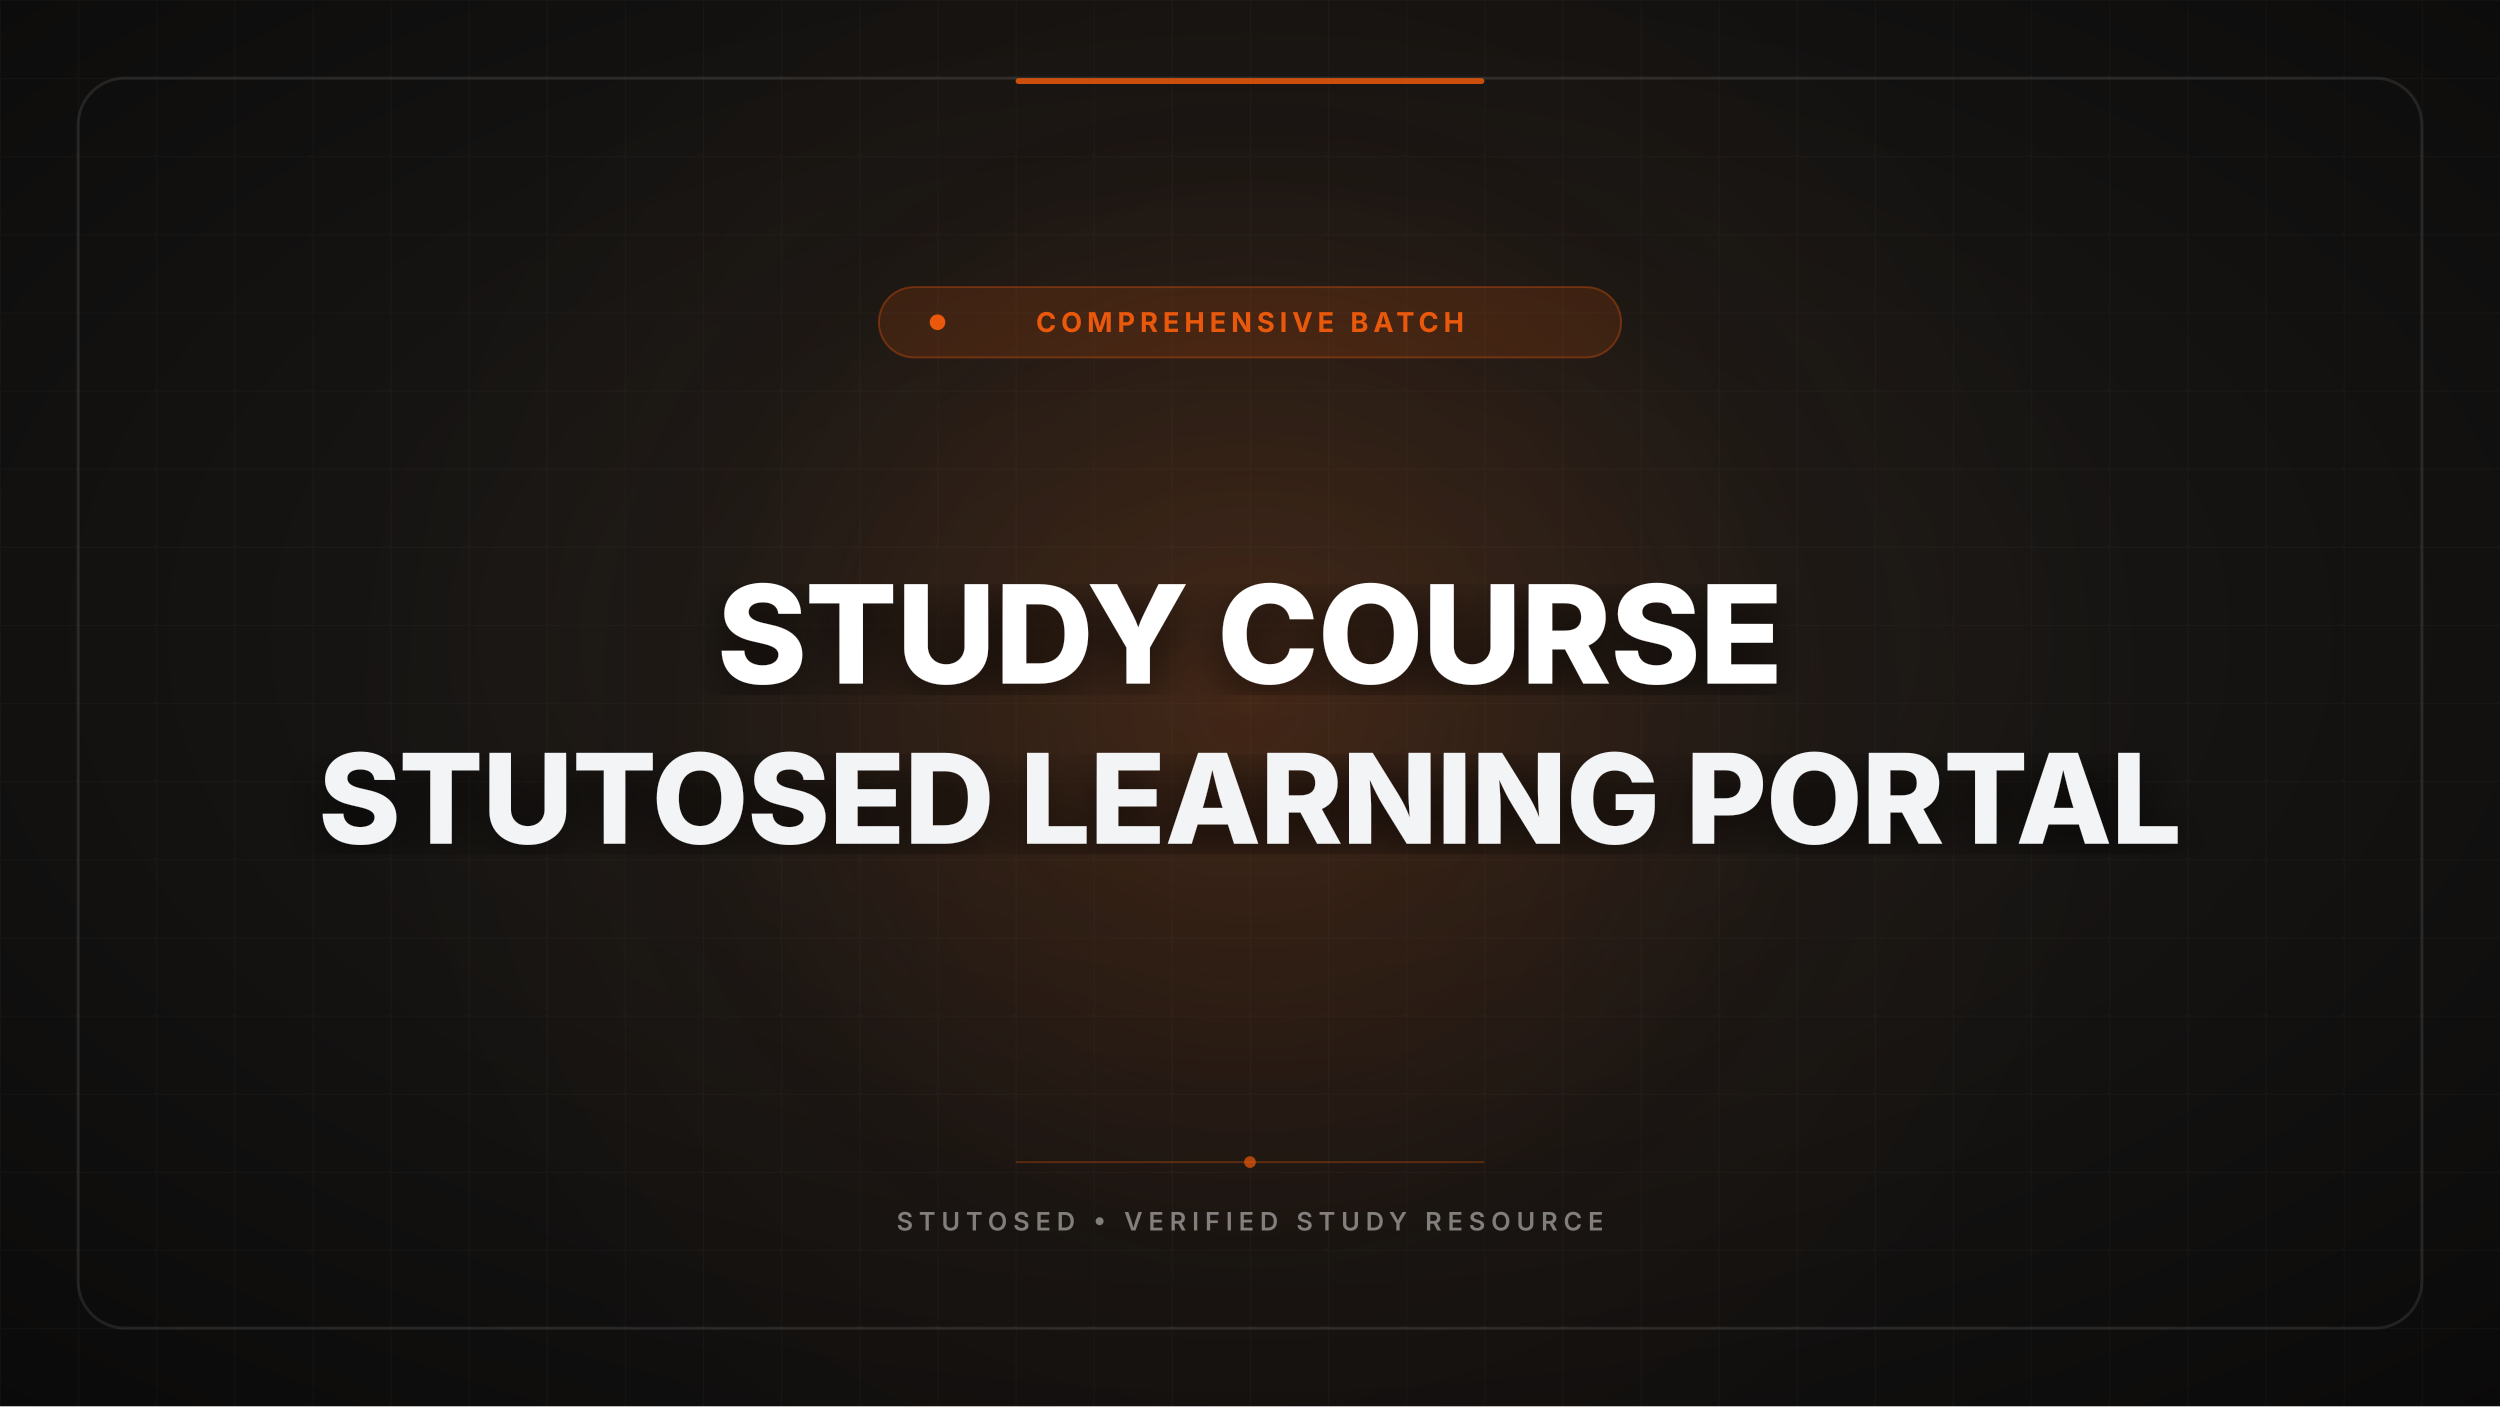
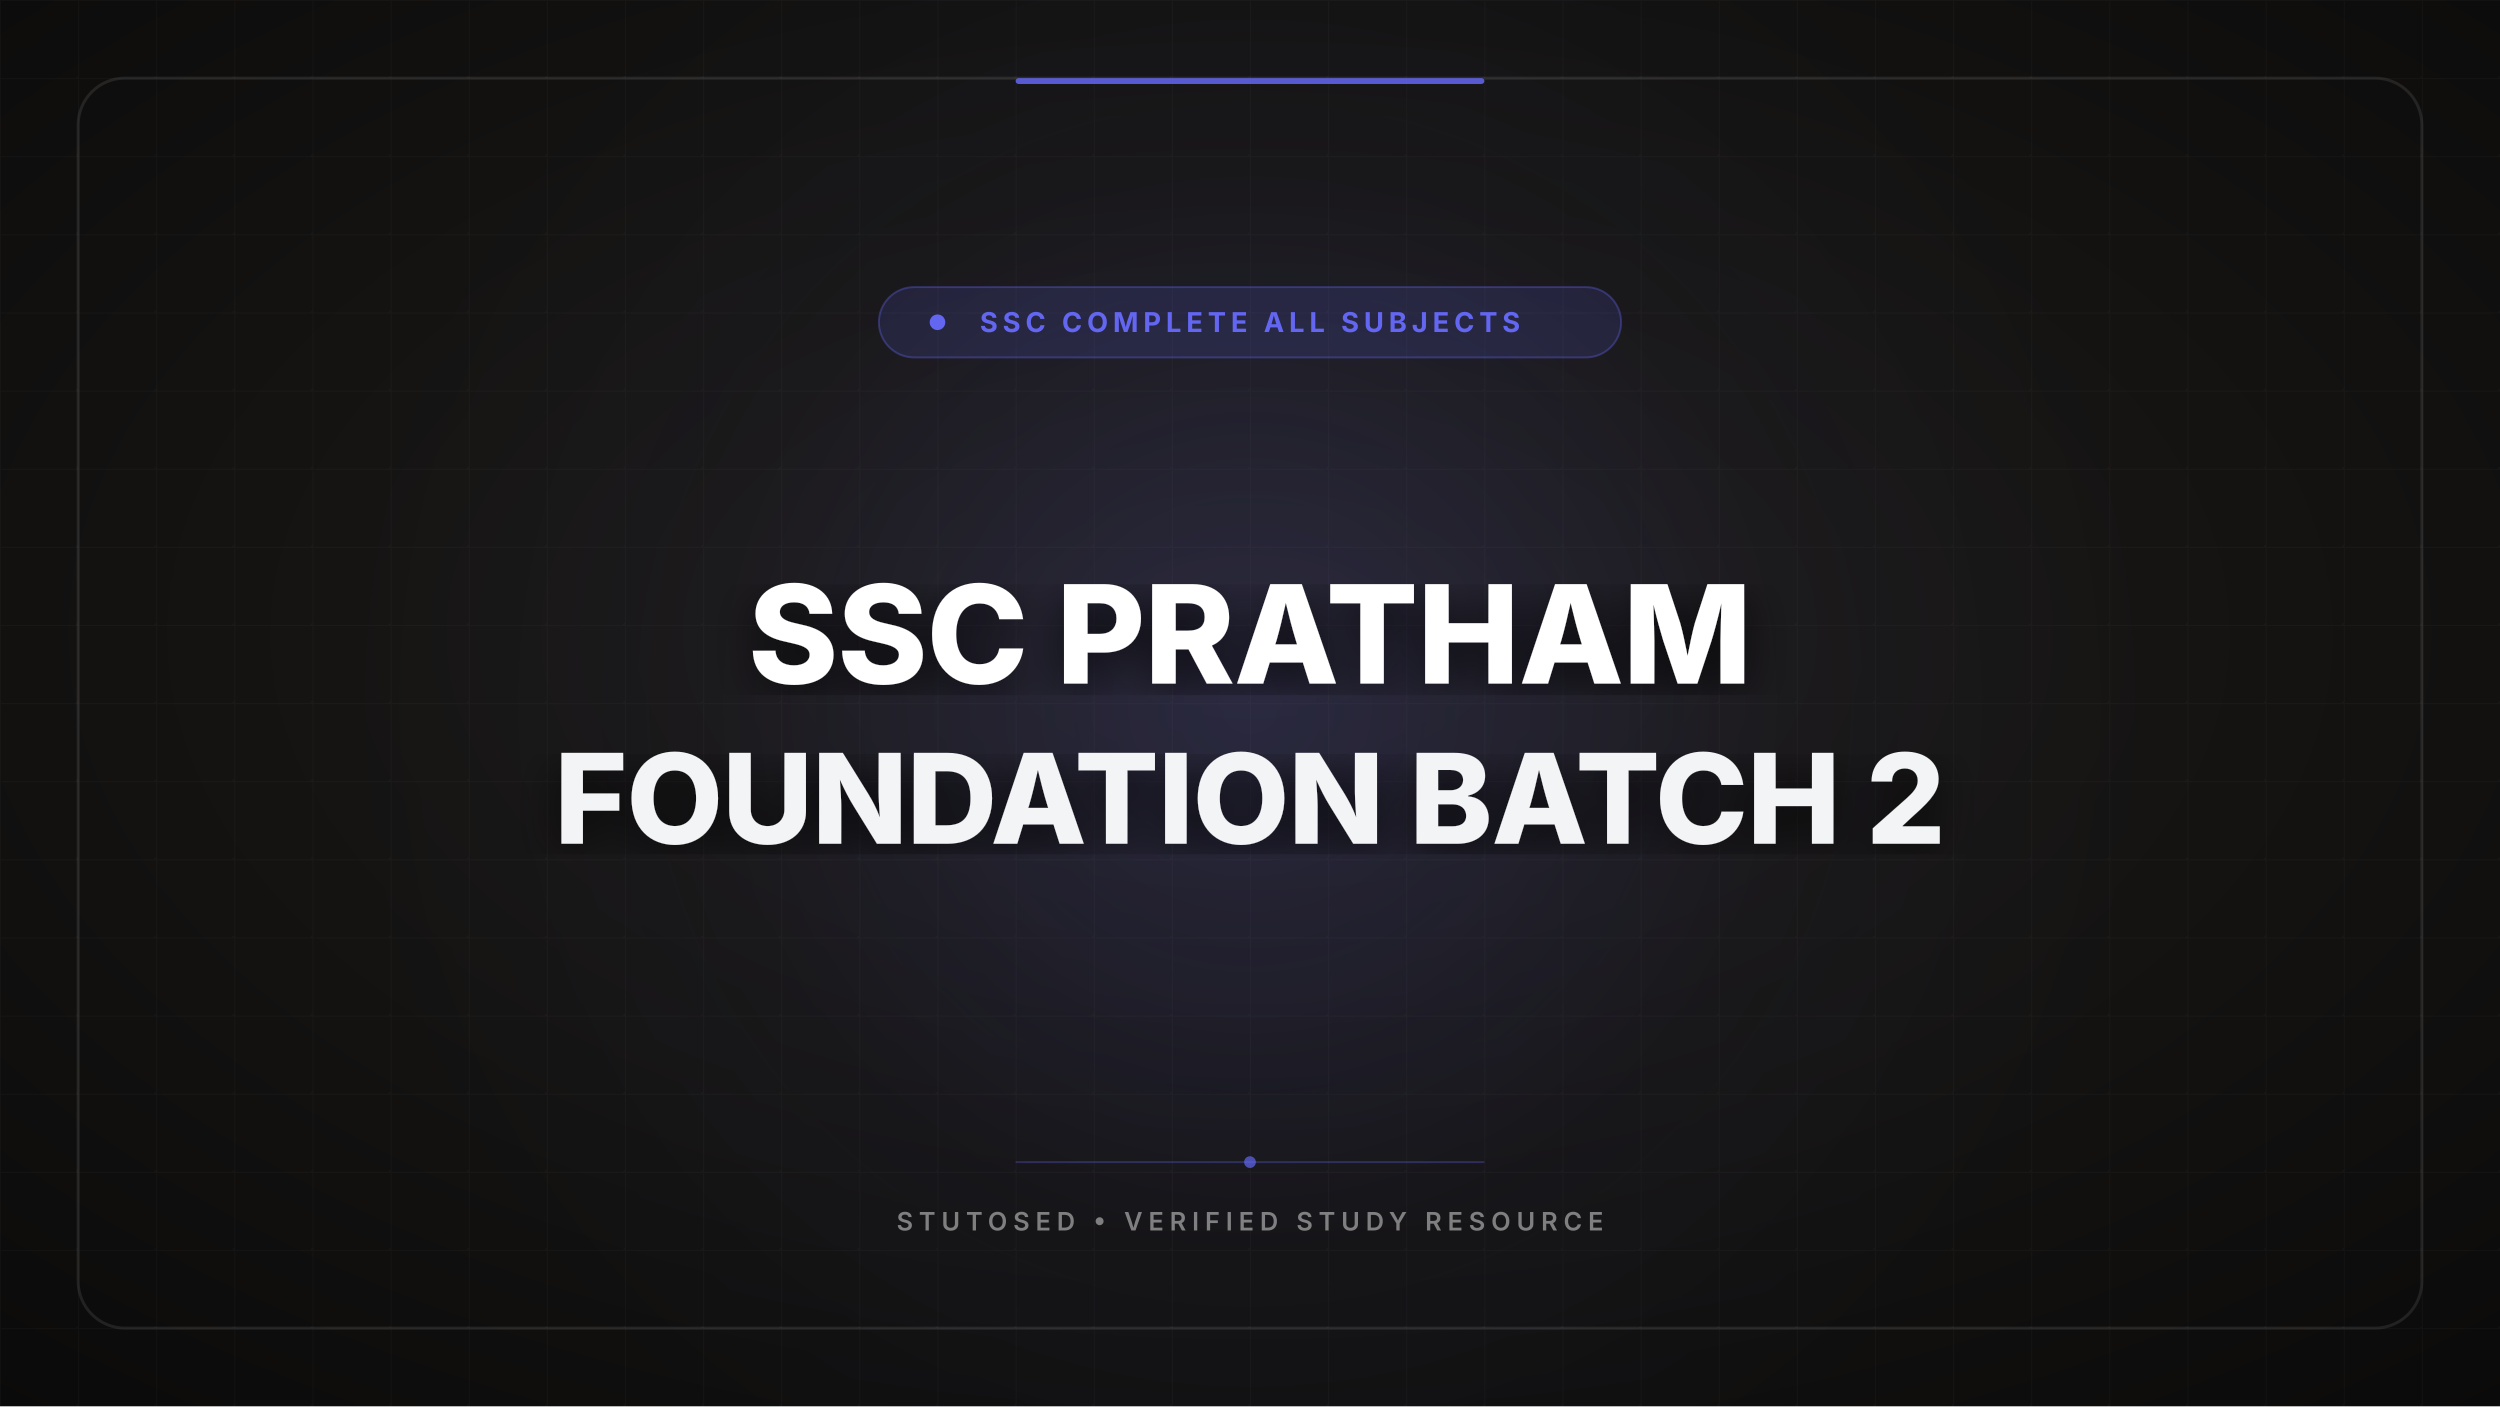
<svg xmlns="http://www.w3.org/2000/svg" viewBox="0 0 1280 720" width="1280" height="720">
  <defs>
    <radialGradient id="bg-grad" cx="50%" cy="45%" r="75%">
      <stop offset="0%" stop-color="#1f1d1a" />
      <stop offset="60%" stop-color="#131211" />
      <stop offset="100%" stop-color="#0b0a0a" />
    </radialGradient>
    <radialGradient id="accent-glow-rad" cx="50%" cy="50%" r="50%">
-       <stop offset="0%" stop-color="#ea580c" stop-opacity="0.18" />
-       <stop offset="60%" stop-color="#ea580c" stop-opacity="0.03" />
-       <stop offset="100%" stop-color="#ea580c" stop-opacity="0" />
+       <stop offset="0%" stop-color="#6366f1" stop-opacity="0.18" />
+       <stop offset="60%" stop-color="#6366f1" stop-opacity="0.03" />
+       <stop offset="100%" stop-color="#6366f1" stop-opacity="0" />
    </radialGradient>
    <filter id="shadow" x="-10%" y="-10%" width="120%" height="120%">
      <feDropShadow dx="0" dy="6" stdDeviation="12" flood-color="#000000" flood-opacity="0.75" />
    </filter>
    <pattern id="grid-pattern" width="40" height="40" patternUnits="userSpaceOnUse">
      <path d="M 40 0 L 0 0 0 40" fill="none" stroke="rgba(255,255,255,0.025)" stroke-width="1" />
      <circle cx="40" cy="40" r="1" fill="rgba(255,255,255,0.025)" />
    </pattern>
  </defs>
  <rect width="1280" height="720" fill="url(#bg-grad)" />
  <rect width="1280" height="720" fill="url(#grid-pattern)" />
  <circle cx="640" cy="360" r="460" fill="url(#accent-glow-rad)" />
  <rect x="40" y="40" width="1200" height="640" rx="24" fill="none" stroke="rgba(255,255,255,0.09)" stroke-width="1.5" />
-   <rect x="520" y="40" width="240" height="3" rx="1.5" fill="#ea580c" opacity="0.85" />
+   <rect x="520" y="40" width="240" height="3" rx="1.5" fill="#6366f1" opacity="0.85" />
  <g transform="translate(640, 165)">
-     <rect x="-190" y="-18" width="380" height="36" rx="18" fill="#ea580c" fill-opacity="0.15" stroke="#ea580c" stroke-opacity="0.35" stroke-width="1" />
-     <circle cx="-160" cy="0" r="4" fill="#ea580c" />
-     <text x="0" y="5" text-anchor="middle" font-family="'Space Grotesk', -apple-system, system-ui, sans-serif" font-size="14" font-weight="700" letter-spacing="2.5" fill="#ea580c" text-transform="uppercase">
-       COMPREHENSIVE BATCH
+     <rect x="-190" y="-18" width="380" height="36" rx="18" fill="#6366f1" fill-opacity="0.15" stroke="#6366f1" stroke-opacity="0.35" stroke-width="1" />
+     <circle cx="-160" cy="0" r="4" fill="#6366f1" />
+     <text x="0" y="5" text-anchor="middle" font-family="'Space Grotesk', -apple-system, system-ui, sans-serif" font-size="14" font-weight="700" letter-spacing="2.5" fill="#6366f1" text-transform="uppercase">
+       SSC COMPLETE ALL SUBJECTS
    </text>
  </g>
  <g>
-     <text x="640" y="350" text-anchor="middle" font-family="'Space Grotesk', -apple-system, system-ui, sans-serif" font-size="70" font-weight="800" letter-spacing="-0.5" fill="#FFFFFF" filter="url(#shadow)">STUDY COURSE</text>
-     <text x="640" y="432" text-anchor="middle" font-family="'Space Grotesk', -apple-system, system-ui, sans-serif" font-size="64" font-weight="800" letter-spacing="-0.5" fill="#F3F4F6" filter="url(#shadow)">STUTOSED LEARNING PORTAL</text>
+     <text x="640" y="350" text-anchor="middle" font-family="'Space Grotesk', -apple-system, system-ui, sans-serif" font-size="70" font-weight="800" letter-spacing="-0.5" fill="#FFFFFF" filter="url(#shadow)">SSC PRATHAM</text>
+     <text x="640" y="432" text-anchor="middle" font-family="'Space Grotesk', -apple-system, system-ui, sans-serif" font-size="64" font-weight="800" letter-spacing="-0.5" fill="#F3F4F6" filter="url(#shadow)">FOUNDATION BATCH 2</text>
  </g>
  <g transform="translate(640, 595)">
-     <line x1="-120" y1="0" x2="120" y2="0" stroke="#ea580c" stroke-opacity="0.3" stroke-width="1" />
-     <circle cx="0" cy="0" r="3" fill="#ea580c" opacity="0.7" />
+     <line x1="-120" y1="0" x2="120" y2="0" stroke="#6366f1" stroke-opacity="0.3" stroke-width="1" />
+     <circle cx="0" cy="0" r="3" fill="#6366f1" opacity="0.7" />
  </g>
  <g transform="translate(640, 630)">
    <text x="0" y="0" text-anchor="middle" font-family="'Space Grotesk', -apple-system, system-ui, sans-serif" font-size="13" font-weight="600" letter-spacing="3" fill="rgba(255,255,255,0.45)">
      STUTOSED • VERIFIED STUDY RESOURCE
    </text>
  </g>
</svg>
